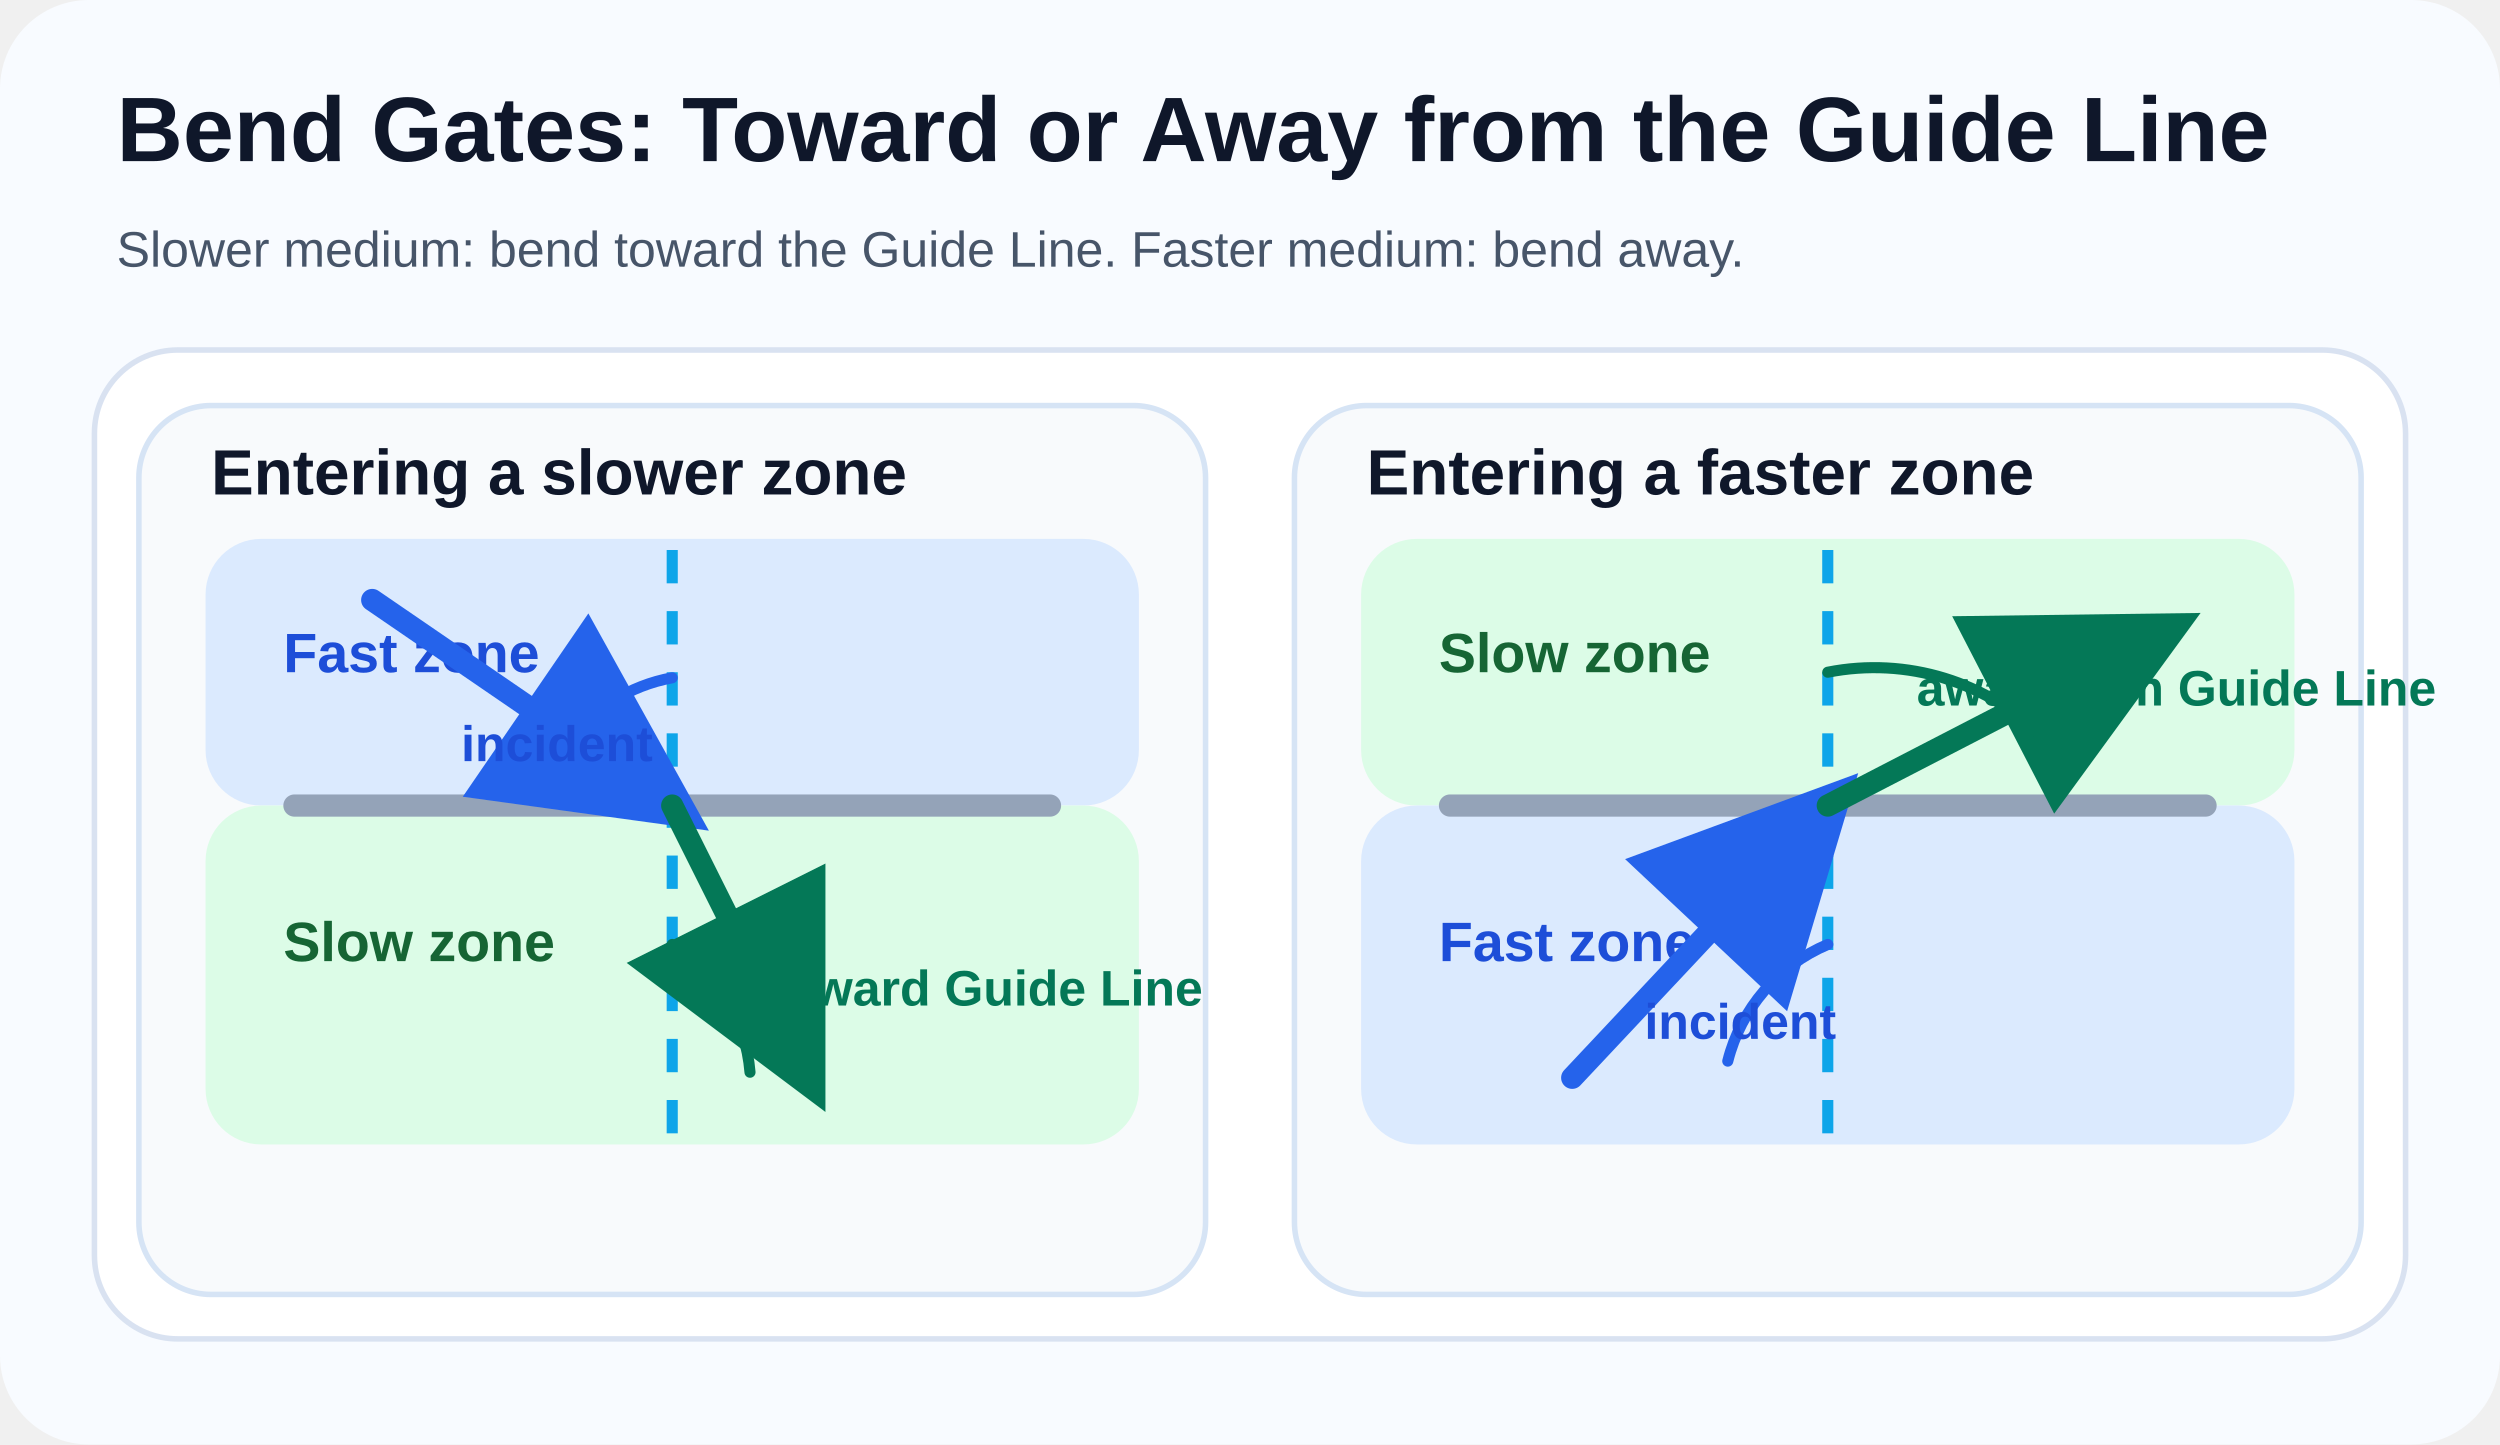
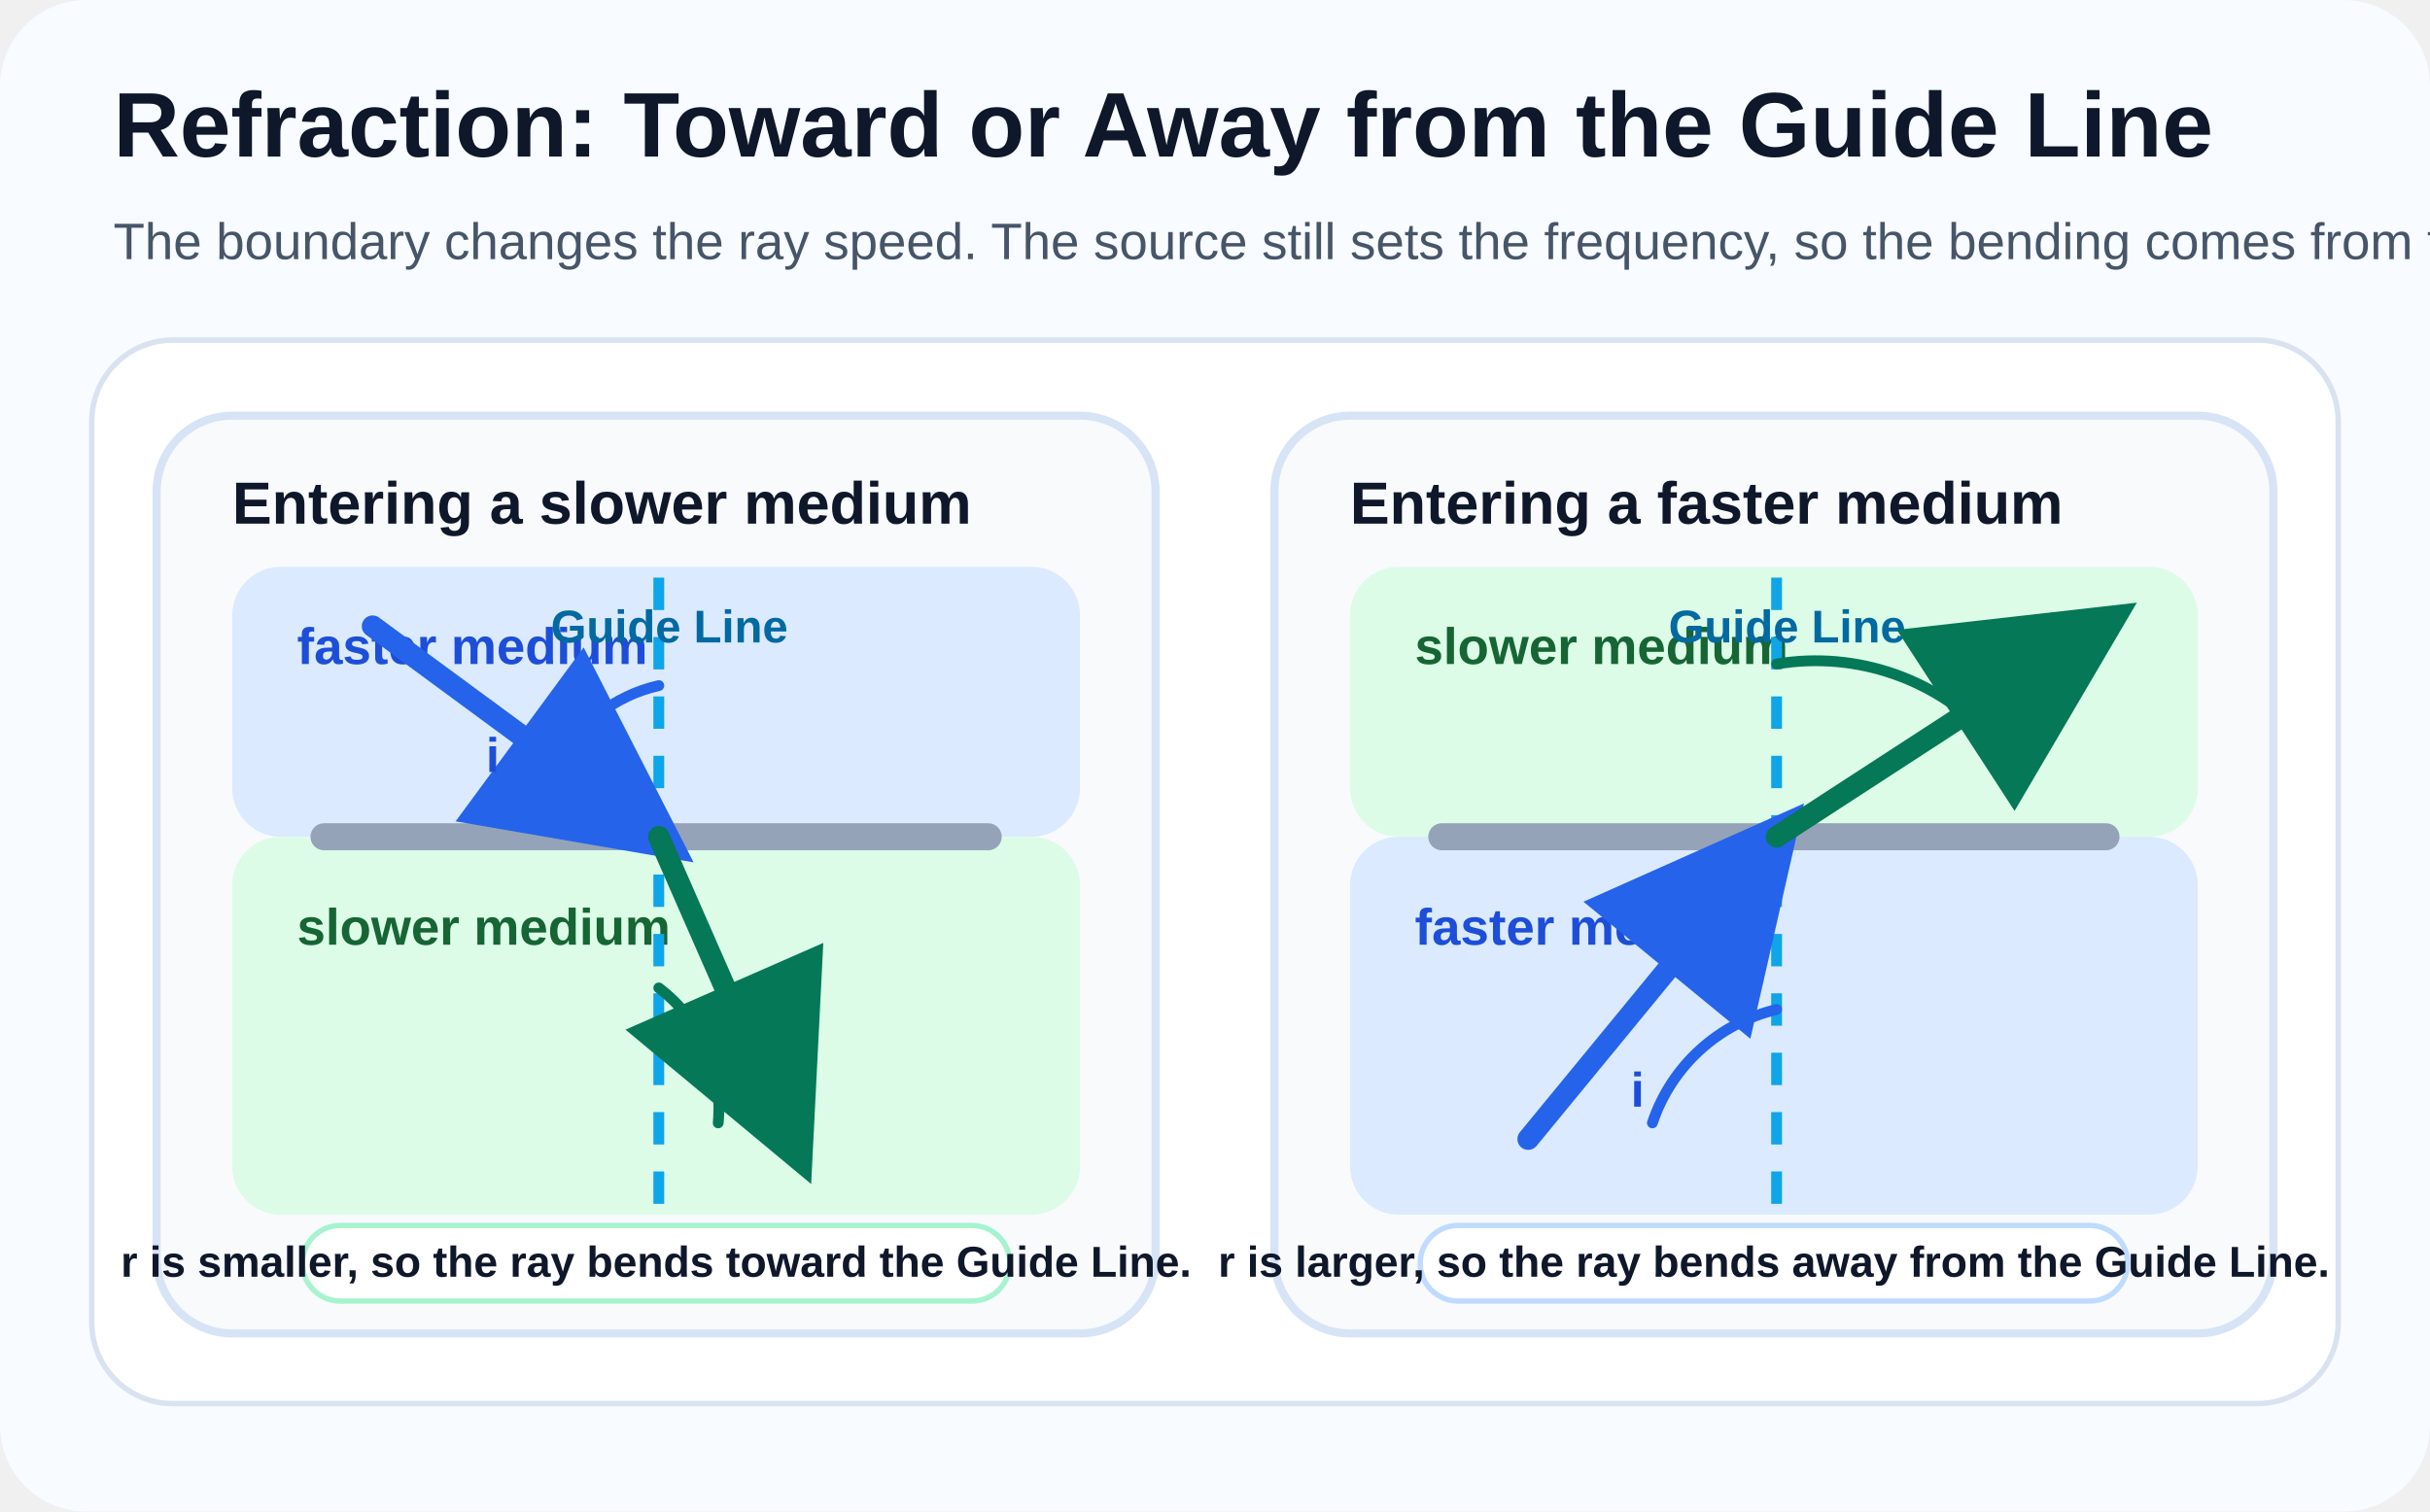
- <svg xmlns="http://www.w3.org/2000/svg" width="900" height="520" viewBox="0 0 900 520" fill="none">
+ <svg xmlns="http://www.w3.org/2000/svg" width="900" height="560" viewBox="0 0 900 560" fill="none">
  <defs>
    <marker id="bend-blue-arrow" markerWidth="10" markerHeight="10" refX="8" refY="5" orient="auto">
      <path d="M0 0 L10 5 L0 10 Z" fill="#2563EB" />
    </marker>
    <marker id="bend-green-arrow" markerWidth="10" markerHeight="10" refX="8" refY="5" orient="auto">
      <path d="M0 0 L10 5 L0 10 Z" fill="#047857" />
    </marker>
  </defs>
-   <rect width="900" height="520" rx="32" fill="#F8FBFF" />
+   <rect width="900" height="560" rx="32" fill="#F8FBFF" />
  <g font-family="Segoe UI, Arial, sans-serif">
-     <text x="42" y="58" fill="#0F172A" font-size="33" font-weight="700">Bend Gates: Toward or Away from the Guide Line</text>
-     <text x="42" y="96" fill="#475569" font-size="18">Slower medium: bend toward the Guide Line. Faster medium: bend away.</text>
-     <rect x="34" y="126" width="832" height="356" rx="30" fill="#FFFFFF" stroke="#D9E2F1" stroke-width="2" />
-     <rect x="50" y="146" width="384" height="320" rx="26" fill="#F8FAFC" stroke="#D6E4F5" stroke-width="2" />
-     <rect x="466" y="146" width="384" height="320" rx="26" fill="#F8FAFC" stroke="#D6E4F5" stroke-width="2" />
-     <text x="76" y="178" fill="#0F172A" font-size="23" font-weight="700">Entering a slower zone</text>
-     <rect x="74" y="194" width="336" height="96" rx="20" fill="#DBEAFE" />
-     <rect x="74" y="290" width="336" height="122" rx="20" fill="#DCFCE7" />
-     <text x="102" y="242" fill="#1D4ED8" font-size="20" font-weight="700">Fast zone</text>
-     <text x="102" y="346" fill="#166534" font-size="20" font-weight="700">Slow zone</text>
-     <line x1="242" y1="198" x2="242" y2="408" stroke="#0EA5E9" stroke-width="4" stroke-dasharray="12 10" />
-     <line x1="106" y1="290" x2="378" y2="290" stroke="#94A3B8" stroke-width="8" stroke-linecap="round" />
-     <line x1="134" y1="216" x2="242" y2="290" stroke="#2563EB" stroke-width="8" stroke-linecap="round" marker-end="url(#bend-blue-arrow)" />
-     <line x1="242" y1="290" x2="290" y2="386" stroke="#047857" stroke-width="8" stroke-linecap="round" marker-end="url(#bend-green-arrow)" />
-     <path d="M242 244 A60 60 0 0 0 204 268" stroke="#2563EB" stroke-width="4" fill="none" stroke-linecap="round" />
-     <path d="M242 340 A60 60 0 0 1 270 386" stroke="#047857" stroke-width="4" fill="none" stroke-linecap="round" />
-     <text x="166" y="274" fill="#1D4ED8" font-size="18" font-weight="700">incident</text>
-     <text x="276" y="362" fill="#047857" font-size="18" font-weight="700">toward Guide Line</text>
-     <text x="492" y="178" fill="#0F172A" font-size="23" font-weight="700">Entering a faster zone</text>
-     <rect x="490" y="194" width="336" height="96" rx="20" fill="#DCFCE7" />
-     <rect x="490" y="290" width="336" height="122" rx="20" fill="#DBEAFE" />
-     <text x="518" y="242" fill="#166534" font-size="20" font-weight="700">Slow zone</text>
-     <text x="518" y="346" fill="#1D4ED8" font-size="20" font-weight="700">Fast zone</text>
-     <line x1="658" y1="198" x2="658" y2="408" stroke="#0EA5E9" stroke-width="4" stroke-dasharray="12 10" />
-     <line x1="522" y1="290" x2="794" y2="290" stroke="#94A3B8" stroke-width="8" stroke-linecap="round" />
-     <line x1="566" y1="388" x2="658" y2="290" stroke="#2563EB" stroke-width="8" stroke-linecap="round" marker-end="url(#bend-blue-arrow)" />
-     <line x1="658" y1="290" x2="778" y2="228" stroke="#047857" stroke-width="8" stroke-linecap="round" marker-end="url(#bend-green-arrow)" />
-     <path d="M658 340 A62 62 0 0 0 622 382" stroke="#2563EB" stroke-width="4" fill="none" stroke-linecap="round" />
-     <path d="M658 242 A86 86 0 0 1 736 266" stroke="#047857" stroke-width="4" fill="none" stroke-linecap="round" />
-     <text x="592" y="374" fill="#1D4ED8" font-size="18" font-weight="700">incident</text>
-     <text x="690" y="254" fill="#047857" font-size="18" font-weight="700">away from Guide Line</text>
+     <text x="42" y="58" fill="#0F172A" font-size="34" font-weight="700">Refraction: Toward or Away from the Guide Line</text>
+     <text x="42" y="96" fill="#475569" font-size="19">The boundary changes the ray speed. The source still sets the frequency, so the bending comes from the new medium.</text>
+     <rect x="34" y="126" width="832" height="394" rx="30" fill="#FFFFFF" stroke="#D9E2F1" stroke-width="2" />
+     <rect x="58" y="154" width="370" height="340" rx="28" fill="#F8FAFC" stroke="#D6E4F5" stroke-width="3" />
+     <rect x="472" y="154" width="370" height="340" rx="28" fill="#F8FAFC" stroke="#D6E4F5" stroke-width="3" />
+     <text x="86" y="194" fill="#0F172A" font-size="22" font-weight="700">Entering a slower medium</text>
+     <rect x="86" y="210" width="314" height="100" rx="18" fill="#DBEAFE" />
+     <rect x="86" y="310" width="314" height="140" rx="18" fill="#DCFCE7" />
+     <text x="110" y="246" fill="#1D4ED8" font-size="19" font-weight="700">faster medium</text>
+     <text x="110" y="350" fill="#166534" font-size="19" font-weight="700">slower medium</text>
+     <line x1="244" y1="214" x2="244" y2="446" stroke="#0EA5E9" stroke-width="4" stroke-dasharray="12 10" />
+     <text x="204" y="238" fill="#0369A1" font-size="17" font-weight="700">Guide Line</text>
+     <line x1="120" y1="310" x2="366" y2="310" stroke="#94A3B8" stroke-width="10" stroke-linecap="round" />
+     <line x1="138" y1="232" x2="244" y2="310" stroke="#2563EB" stroke-width="8" stroke-linecap="round" marker-end="url(#bend-blue-arrow)" />
+     <line x1="244" y1="310" x2="294" y2="424" stroke="#047857" stroke-width="8" stroke-linecap="round" marker-end="url(#bend-green-arrow)" />
+     <path d="M244 254 A56 56 0 0 0 206 284" stroke="#2563EB" stroke-width="4" fill="none" stroke-linecap="round" />
+     <path d="M244 366 A56 56 0 0 1 266 416" stroke="#047857" stroke-width="4" fill="none" stroke-linecap="round" />
+     <text x="180" y="286" fill="#1D4ED8" font-size="18" font-weight="700">i</text>
+     <text x="274" y="400" fill="#047857" font-size="18" font-weight="700">r</text>
+     <rect x="112" y="454" width="262" height="28" rx="14" fill="#FFFFFF" stroke="#A7F3D0" stroke-width="2" />
+     <text x="243" y="473" fill="#0F172A" font-size="16" font-weight="700" text-anchor="middle">r is smaller, so the ray bends toward the Guide Line.</text>
+     <text x="500" y="194" fill="#0F172A" font-size="22" font-weight="700">Entering a faster medium</text>
+     <rect x="500" y="210" width="314" height="100" rx="18" fill="#DCFCE7" />
+     <rect x="500" y="310" width="314" height="140" rx="18" fill="#DBEAFE" />
+     <text x="524" y="246" fill="#166534" font-size="19" font-weight="700">slower medium</text>
+     <text x="524" y="350" fill="#1D4ED8" font-size="19" font-weight="700">faster medium</text>
+     <line x1="658" y1="214" x2="658" y2="446" stroke="#0EA5E9" stroke-width="4" stroke-dasharray="12 10" />
+     <text x="618" y="238" fill="#0369A1" font-size="17" font-weight="700">Guide Line</text>
+     <line x1="534" y1="310" x2="780" y2="310" stroke="#94A3B8" stroke-width="10" stroke-linecap="round" />
+     <line x1="566" y1="422" x2="658" y2="310" stroke="#2563EB" stroke-width="8" stroke-linecap="round" marker-end="url(#bend-blue-arrow)" />
+     <line x1="658" y1="310" x2="778" y2="232" stroke="#047857" stroke-width="8" stroke-linecap="round" marker-end="url(#bend-green-arrow)" />
+     <path d="M658 374 A64 64 0 0 0 612 416" stroke="#2563EB" stroke-width="4" fill="none" stroke-linecap="round" />
+     <path d="M658 246 A88 88 0 0 1 738 274" stroke="#047857" stroke-width="4" fill="none" stroke-linecap="round" />
+     <text x="604" y="410" fill="#1D4ED8" font-size="18" font-weight="700">i</text>
+     <text x="734" y="272" fill="#047857" font-size="18" font-weight="700">r</text>
+     <rect x="526" y="454" width="262" height="28" rx="14" fill="#FFFFFF" stroke="#BFDBFE" stroke-width="2" />
+     <text x="657" y="473" fill="#0F172A" font-size="16" font-weight="700" text-anchor="middle">r is larger, so the ray bends away from the Guide Line.</text>
  </g>
</svg>
